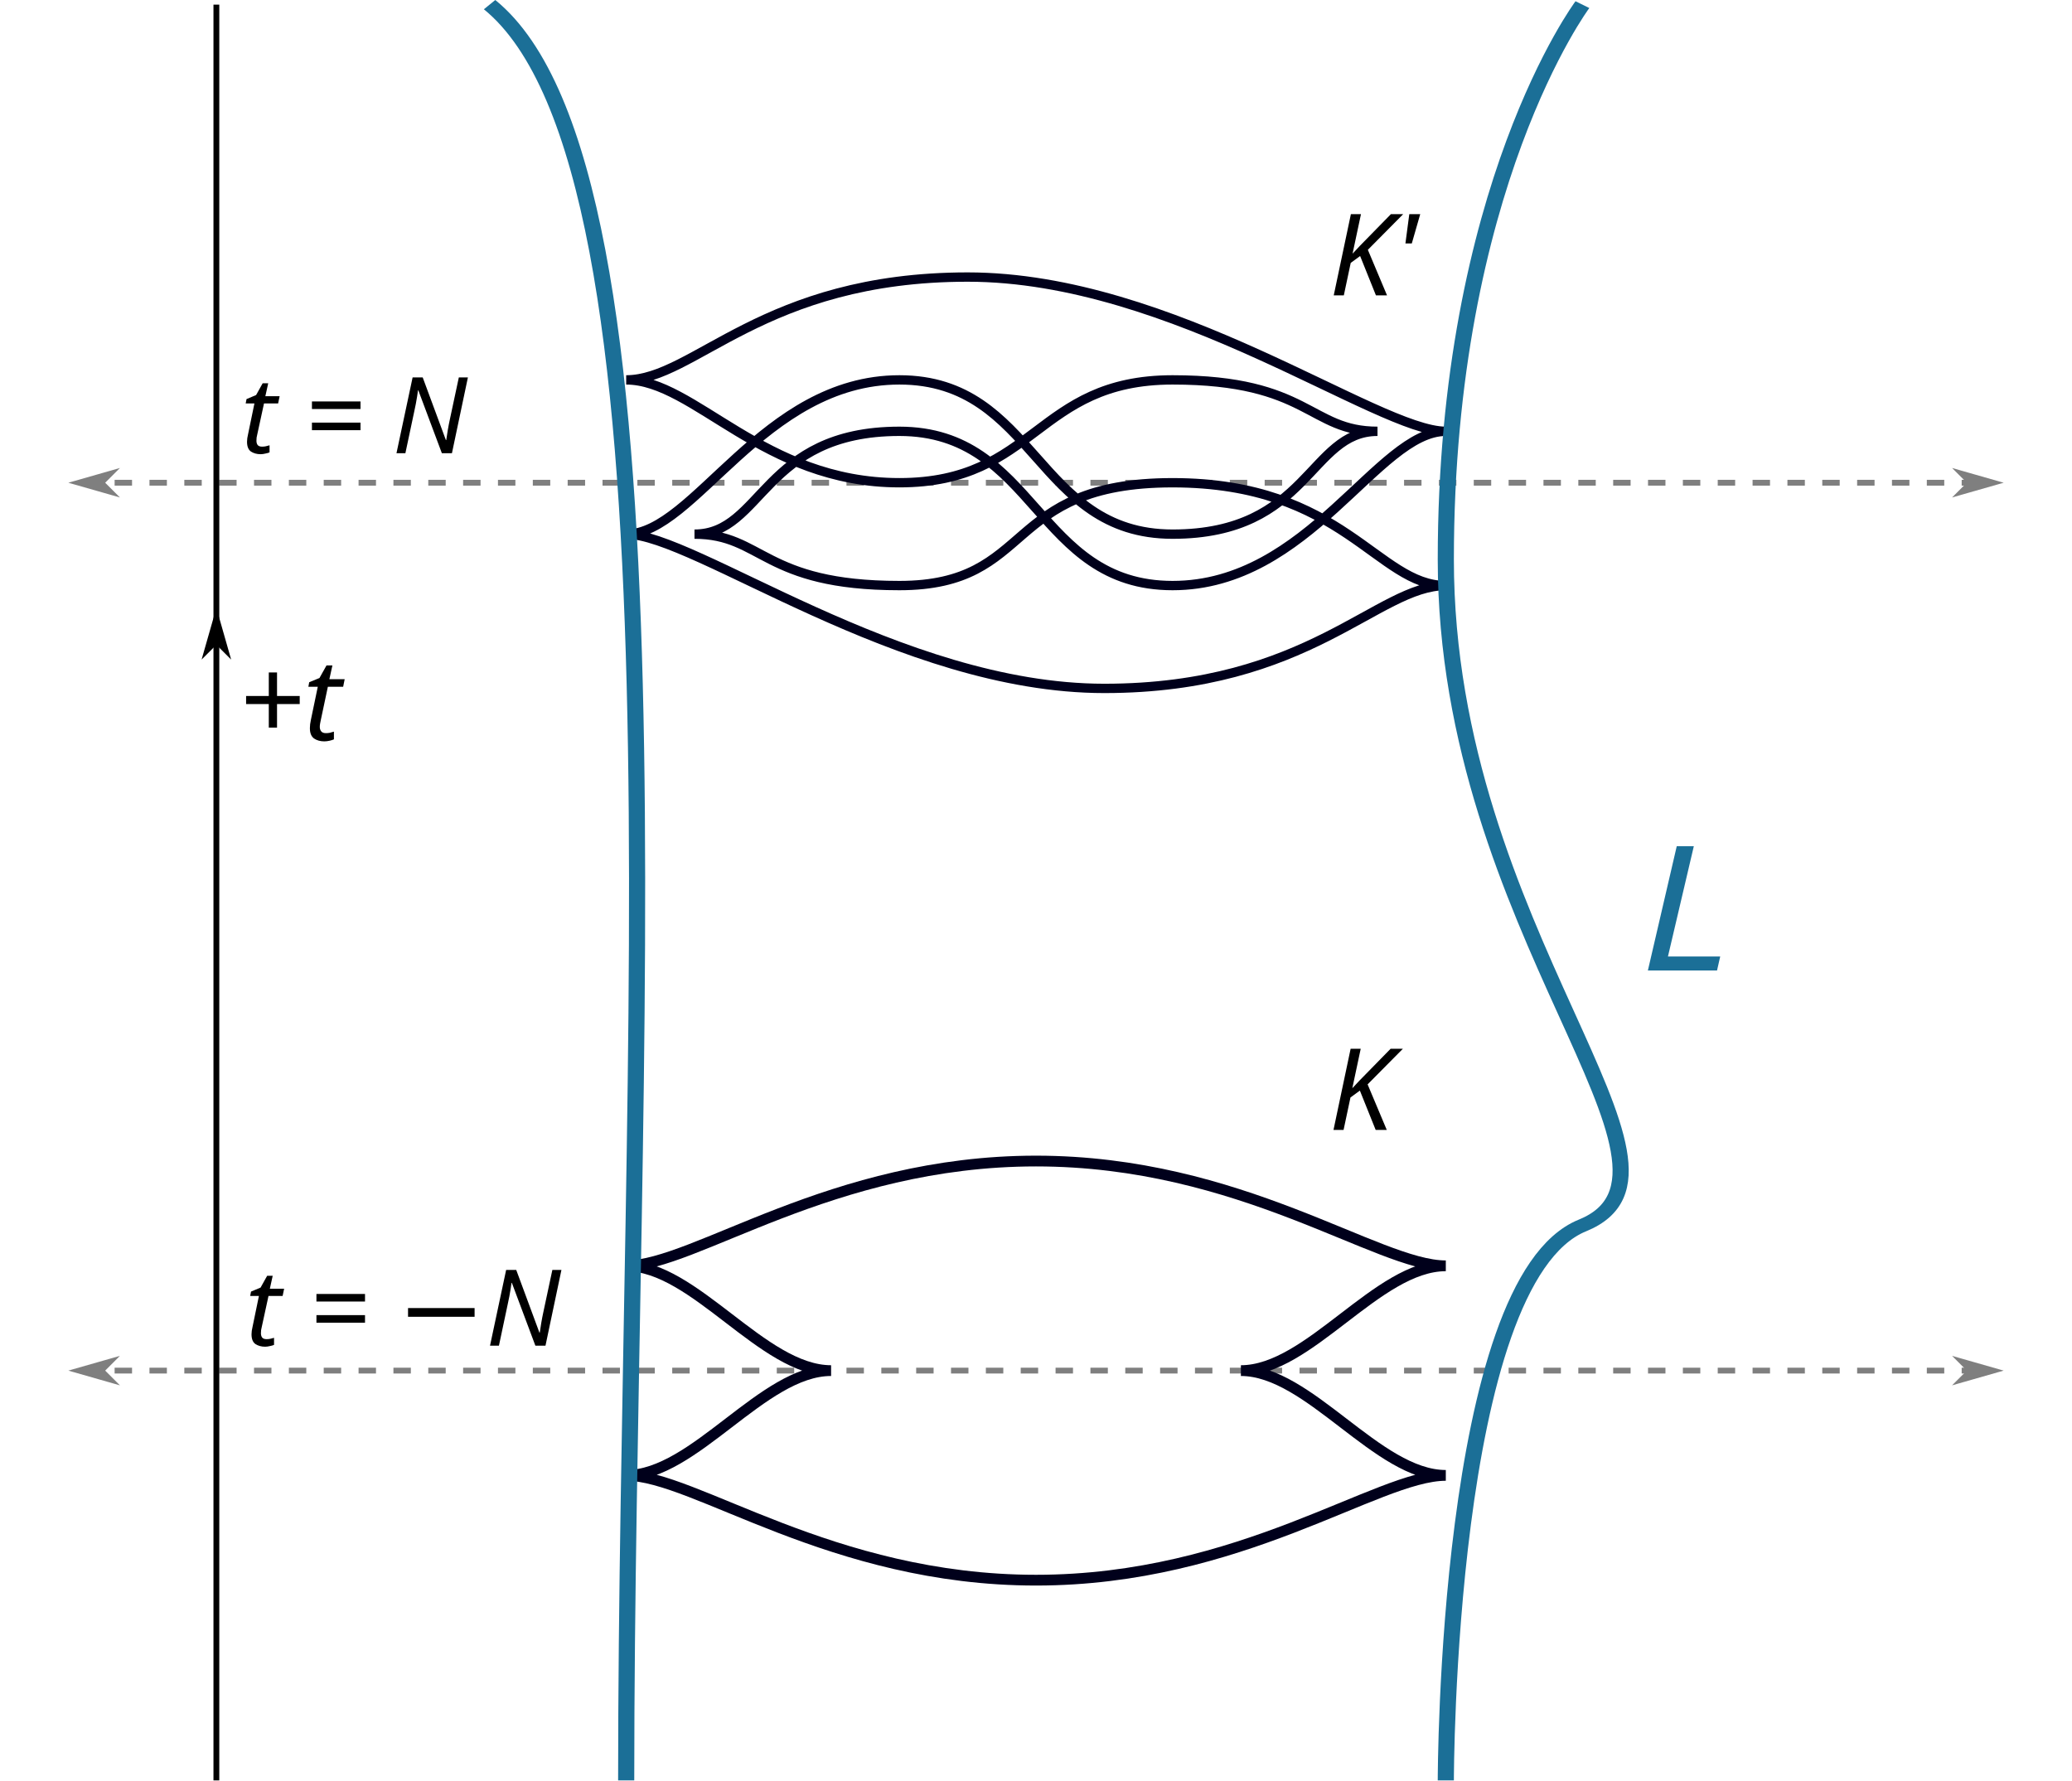
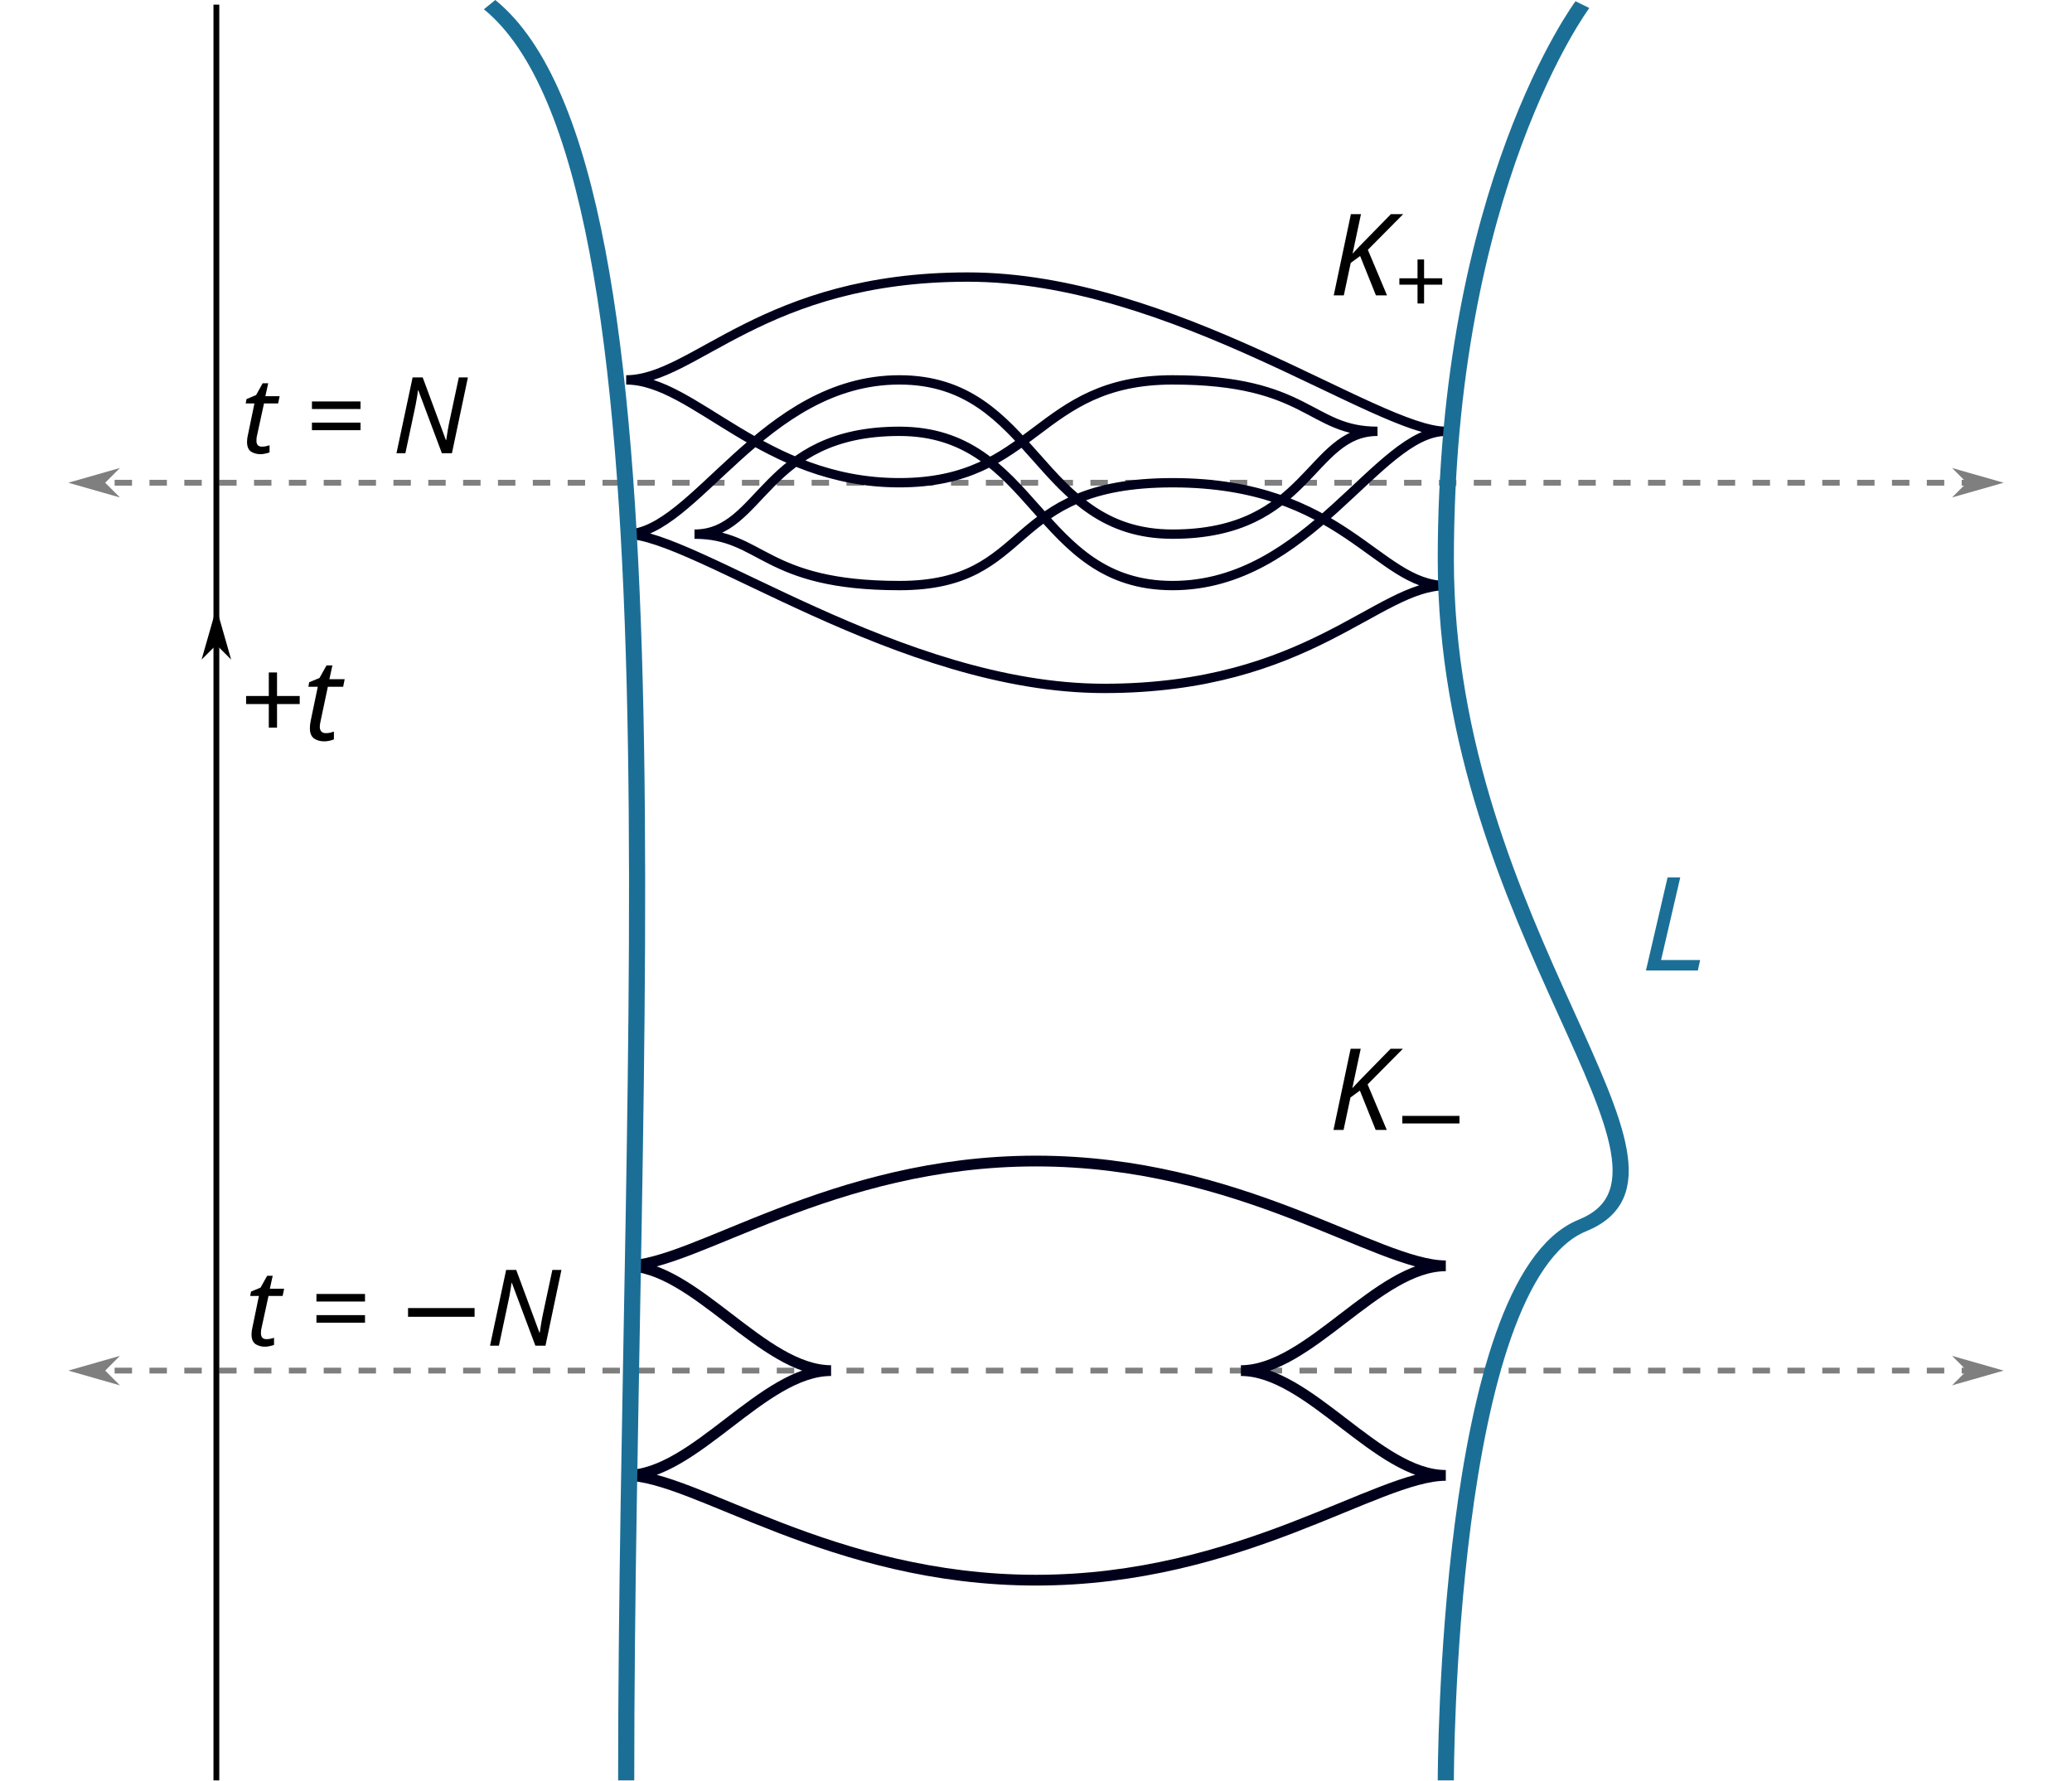
<svg xmlns="http://www.w3.org/2000/svg" width="7.584in" height="6.517in" viewBox="0 0 192.629 165.531" version="1.1" id="svg8">
  <defs id="defs2">
    <marker style="overflow:visible" id="marker1555" refX="0" refY="0" orient="auto">
      <path transform="matrix(-0.4,0,0,-0.4,-4,0)" style="fill:#000000;fill-opacity:1;fill-rule:evenodd;stroke:#000000;stroke-width:1pt;stroke-opacity:1" d="M 0,0 5,-5 -12.5,0 5,5 Z" id="path1553" />
    </marker>
    <marker style="overflow:visible" id="Arrow1Sstart" refX="0" refY="0" orient="auto">
      <path transform="matrix(0.2,0,0,0.2,1.2,0)" style="fill:#000000;fill-opacity:1;fill-rule:evenodd;stroke:#000000;stroke-width:1pt;stroke-opacity:1" d="M 0,0 5,-5 -12.5,0 5,5 Z" id="path879" />
    </marker>
    <marker style="overflow:visible" id="Arrow1Lstart" refX="0" refY="0" orient="auto">
      <path transform="matrix(0.8,0,0,0.8,10,0)" style="fill:#000000;fill-opacity:1;fill-rule:evenodd;stroke:#000000;stroke-width:1pt;stroke-opacity:1" d="M 0,0 5,-5 -12.5,0 5,5 Z" id="path867" />
    </marker>
    <marker style="overflow:visible" id="marker1343" refX="0" refY="0" orient="auto">
      <path transform="matrix(-0.4,0,0,-0.4,-4,0)" style="fill:#000000;fill-opacity:1;fill-rule:evenodd;stroke:#000000;stroke-width:1pt;stroke-opacity:1" d="M 0,0 5,-5 -12.5,0 5,5 Z" id="path1341" />
    </marker>
    <marker style="overflow:visible" id="Tail" refX="0" refY="0" orient="auto">
      <g transform="scale(-1.2)" id="g915" style="fill:#000000;fill-opacity:1;stroke:#000000;stroke-opacity:1">
        <path style="fill:#000000;fill-opacity:1;fill-rule:evenodd;stroke:#000000;stroke-width:0.8;stroke-linecap:round;stroke-opacity:1" d="M -3.805,-3.959 0.544,0" id="path903" />
        <path style="fill:#000000;fill-opacity:1;fill-rule:evenodd;stroke:#000000;stroke-width:0.8;stroke-linecap:round;stroke-opacity:1" d="M -1.287,-3.959 3.062,0" id="path905" />
        <path style="fill:#000000;fill-opacity:1;fill-rule:evenodd;stroke:#000000;stroke-width:0.8;stroke-linecap:round;stroke-opacity:1" d="M 1.305,-3.959 5.654,0" id="path907" />
        <path style="fill:#000000;fill-opacity:1;fill-rule:evenodd;stroke:#000000;stroke-width:0.8;stroke-linecap:round;stroke-opacity:1" d="M -3.805,4.178 0.544,0.22" id="path909" />
        <path style="fill:#000000;fill-opacity:1;fill-rule:evenodd;stroke:#000000;stroke-width:0.8;stroke-linecap:round;stroke-opacity:1" d="M -1.287,4.178 3.062,0.22" id="path911" />
        <path style="fill:#000000;fill-opacity:1;fill-rule:evenodd;stroke:#000000;stroke-width:0.8;stroke-linecap:round;stroke-opacity:1" d="M 1.305,4.178 5.654,0.22" id="path913" />
      </g>
    </marker>
    <marker style="overflow:visible" id="marker1217" refX="0" refY="0" orient="auto">
      <path transform="matrix(-0.4,0,0,-0.4,-4,0)" style="fill:#000000;fill-opacity:1;fill-rule:evenodd;stroke:#000000;stroke-width:1pt;stroke-opacity:1" d="M 0,0 5,-5 -12.5,0 5,5 Z" id="path1215" />
    </marker>
    <marker style="overflow:visible" id="marker1177" refX="0" refY="0" orient="auto">
      <path transform="matrix(0.4,0,0,0.4,4,0)" style="fill:#000000;fill-opacity:1;fill-rule:evenodd;stroke:#000000;stroke-width:1pt;stroke-opacity:1" d="M 0,0 5,-5 -12.5,0 5,5 Z" id="path1175" />
    </marker>
    <marker style="overflow:visible" id="Arrow1Mend" refX="0" refY="0" orient="auto">
      <path transform="matrix(-0.4,0,0,-0.4,-4,0)" style="fill:#000000;fill-opacity:1;fill-rule:evenodd;stroke:#000000;stroke-width:1pt;stroke-opacity:1" d="M 0,0 5,-5 -12.5,0 5,5 Z" id="path876" />
    </marker>
    <marker style="overflow:visible" id="Arrow1Mstart" refX="0" refY="0" orient="auto">
      <path transform="matrix(0.4,0,0,0.4,4,0)" style="fill:#000000;fill-opacity:1;fill-rule:evenodd;stroke:#000000;stroke-width:1pt;stroke-opacity:1" d="M 0,0 5,-5 -12.5,0 5,5 Z" id="path873" />
    </marker>
  </defs>
  <g id="layer1" transform="translate(-5.28571,-37.66911)">
    <path style="opacity:0.5;fill:none;stroke:#000000;stroke-width:0.54;stroke-linecap:butt;stroke-linejoin:miter;stroke-miterlimit:4;stroke-dasharray:1.62, 1.62;stroke-dashoffset:0;stroke-opacity:1;marker-start:url(#marker1177);marker-end:url(#marker1217)" d="M 12.7,165.1 H 190.5" id="path14" />
    <path style="opacity:0.5;fill:none;stroke:#000000;stroke-width:0.54;stroke-linecap:butt;stroke-linejoin:miter;stroke-miterlimit:4;stroke-dasharray:1.62, 1.62;stroke-dashoffset:0;stroke-opacity:1;marker-start:url(#Arrow1Mstart);marker-end:url(#Arrow1Mend)" d="M 12.7,82.55 H 190.5" id="path16" />
    <path style="fill:none;stroke:#000000;stroke-width:0.541;stroke-linecap:butt;stroke-linejoin:miter;stroke-miterlimit:4;stroke-dasharray:none;stroke-opacity:1;marker-mid:url(#marker1555)" d="m 25.4,203.2 1e-6,-107.95 L 25.4,38.1" id="path12" />
    <path style="fill:none;stroke:#00001b;stroke-width:1;stroke-linecap:butt;stroke-linejoin:miter;stroke-miterlimit:10;stroke-dasharray:none;stroke-opacity:1" d="m 82.55,165.1 c -6.35,0 -12.7,-9.742 -19.05,-9.742 6.35,0 19.05,-9.742 38.1,-9.742 19.05,0 31.75,9.742 38.1,9.742 -6.35,0 -12.7,9.742 -19.05,9.742 6.35,0 12.7,9.742 19.05,9.742 -6.35,0 -19.05,9.742 -38.1,9.742 -19.05,0 -31.75,-9.742 -38.1,-9.742 6.35,0 12.7,-9.742 19.05,-9.742 z" id="path841" />
    <path style="fill:none;stroke:#00001b;stroke-width:0.868;stroke-linecap:butt;stroke-linejoin:miter;stroke-miterlimit:10;stroke-dasharray:none;stroke-opacity:1" d="M 63.5,72.989 C 69.85,72.989 76.2,63.428 95.25,63.428 c 19.05,0 38.1,14.342 44.45,14.342 -6.35,0 -12.7,14.342 -25.4,14.342 -12.7,0 -12.7,-14.342 -25.4,-14.342 -12.7,0 -12.7,9.561 -19.05,9.561 6.35,0 6.35,4.781 19.05,4.781 12.7,0 9.525,-9.561 25.4,-9.561 15.875,0 19.05,9.561 25.4,9.561 -6.35,10e-7 -12.7,9.561 -31.75,9.561 -19.05,0 -38.1,-14.342 -44.45,-14.342 6.35,0 12.7,-14.342 25.4,-14.342 12.7,0 12.7,14.342 25.4,14.342 12.7,0 12.7,-9.561 19.05,-9.561 -6.35,0 -6.35,-4.781 -19.05,-4.781 -12.7,0 -12.7,9.561 -25.4,9.561 -12.7,0 -19.05,-9.561 -25.4,-9.561 z" id="path845" />
    <g id="g1648" style="fill:none;fill-opacity:1;stroke:#1b6f97;stroke-width:1.5;stroke-miterlimit:4;stroke-dasharray:none;stroke-opacity:1" transform="matrix(1,0,0,0.8125,0,38.1)">
      <path style="fill:none;fill-opacity:1;stroke:#1b6f97;stroke-width:1.5;stroke-linecap:butt;stroke-linejoin:miter;stroke-miterlimit:4;stroke-dasharray:none;stroke-opacity:1" d="M 63.5,203.2 C 63.5,120.65 69.85,19.05 50.8,0" id="path1641" />
      <path style="fill:none;fill-opacity:1;stroke:#1b6f97;stroke-width:1.5;stroke-linecap:butt;stroke-linejoin:miter;stroke-miterlimit:4;stroke-dasharray:none;stroke-opacity:1" d="m 139.7,203.2 c 0,0 0,-57.15 12.7,-63.5 12.7,-6.35 -12.7,-33.61 -12.7,-76.2 C 139.7,20.91 152.4,0 152.4,0" id="path1643" />
    </g>
  </g>
  <g id="layer2" transform="translate(-5.28571,-37.66911)">
    <text xml:space="preserve" style="font-size:9.878px;line-height:1.25;font-family:'Source Serif Pro';-inkscape-font-specification:'Source Serif Pro';letter-spacing:0px;stroke-width:0.265" x="27.688" y="79.804" id="text1683">
      <tspan x="27.688" y="79.804" style="font-style:italic;font-variant:normal;font-weight:normal;font-stretch:normal;font-size:9.878px;font-family:'Source Serif Pro';-inkscape-font-specification:'Source Serif Pro Italic';stroke-width:0.265" id="tspan1685">t = N</tspan>
    </text>
    <text xml:space="preserve" style="font-size:9.878px;line-height:1.25;font-family:'Source Serif Pro';-inkscape-font-specification:'Source Serif Pro';letter-spacing:0px;stroke-width:0.265" x="28.105" y="162.786" id="text1691">
      <tspan id="tspan1689" x="28.105" y="162.786" style="font-style:italic;font-variant:normal;font-weight:normal;font-stretch:normal;font-size:9.878px;font-family:'Source Serif Pro';-inkscape-font-specification:'Source Serif Pro Italic';stroke-width:0.265">t = −N</tspan>
    </text>
    <text xml:space="preserve" style="font-size:10.583px;line-height:1.25;font-family:'Source Serif Pro';-inkscape-font-specification:'Source Serif Pro';letter-spacing:0px;stroke-width:0.265" x="27.428" y="106.489" id="text1695">
      <tspan id="tspan1693" x="27.428" y="106.489" style="font-style:italic;font-variant:normal;font-weight:normal;font-stretch:normal;font-family:'Source Serif Pro';-inkscape-font-specification:'Source Serif Pro Italic';stroke-width:0.265">+t</tspan>
    </text>
    <text xml:space="preserve" style="font-size:10.583px;line-height:1.25;font-family:'Source Serif Pro';-inkscape-font-specification:'Source Serif Pro';letter-spacing:0px;stroke-width:0.265" x="128.843" y="65.13" id="text1699">
-       <tspan id="tspan1697" x="128.843" y="65.13" style="font-style:italic;font-variant:normal;font-weight:normal;font-stretch:normal;font-family:'Source Serif Pro';-inkscape-font-specification:'Source Serif Pro Italic';stroke-width:0.265">K'</tspan>
+       <tspan id="tspan1697" x="128.843" y="65.13" style="font-style:italic;font-variant:normal;font-weight:normal;font-stretch:normal;font-family:'Source Serif Pro';-inkscape-font-specification:'Source Serif Pro Italic';stroke-width:0.265">K<tspan style="font-size:8.467px;baseline-shift:sub" id="tspan53">+</tspan>
+       </tspan>
    </text>
    <text xml:space="preserve" style="font-size:10.583px;line-height:1.25;font-family:'Source Serif Pro';-inkscape-font-specification:'Source Serif Pro';letter-spacing:0px;stroke-width:0.265" x="128.819" y="142.724" id="text1703">
-       <tspan id="tspan1701" x="128.819" y="142.724" style="font-style:italic;font-variant:normal;font-weight:normal;font-stretch:normal;font-family:'Source Serif Pro';-inkscape-font-specification:'Source Serif Pro Italic';stroke-width:0.265">K</tspan>
+       <tspan id="tspan1701" x="128.819" y="142.724" style="font-style:italic;font-variant:normal;font-weight:normal;font-stretch:normal;font-family:'Source Serif Pro';-inkscape-font-specification:'Source Serif Pro Italic';stroke-width:0.265">K<tspan style="font-size:8.467px;baseline-shift:sub" id="tspan55">−</tspan>
+       </tspan>
    </text>
-     <text xml:space="preserve" style="font-size:16.933px;line-height:1.25;font-family:'Source Serif Pro';-inkscape-font-specification:'Source Serif Pro';letter-spacing:0px;fill:#1b6f97;fill-opacity:1;stroke:none;stroke-width:0.409;stroke-opacity:1;" x="150.689" y="133.904" id="text1707" transform="scale(1.046983,0.9551254)">
-       <tspan id="tspan1705" x="150.689" y="133.904" style="font-style:italic;font-variant:normal;font-weight:normal;font-stretch:normal;font-family:'Source Serif Pro';-inkscape-font-specification:'Source Serif Pro Italic';fill:#1b6f97;fill-opacity:1;stroke:none;stroke-width:0.409;stroke-opacity:1;font-size:16.933px;">L</tspan>
+     <text xml:space="preserve" style="font-size:12.7px;line-height:1.25;font-family:'Source Serif Pro';-inkscape-font-specification:'Source Serif Pro';letter-spacing:0px;fill:#1b6f97;fill-opacity:1;stroke:none;stroke-width:0.409;stroke-opacity:1" x="150.689" y="133.904" id="text1707" transform="scale(1.046983,0.9551254)">
+       <tspan id="tspan1705" x="150.689" y="133.904" style="font-style:italic;font-variant:normal;font-weight:normal;font-stretch:normal;font-size:12.7px;font-family:'Source Serif Pro';-inkscape-font-specification:'Source Serif Pro Italic';fill:#1b6f97;fill-opacity:1;stroke:none;stroke-width:0.409;stroke-opacity:1">L</tspan>
    </text>
  </g>
</svg>
